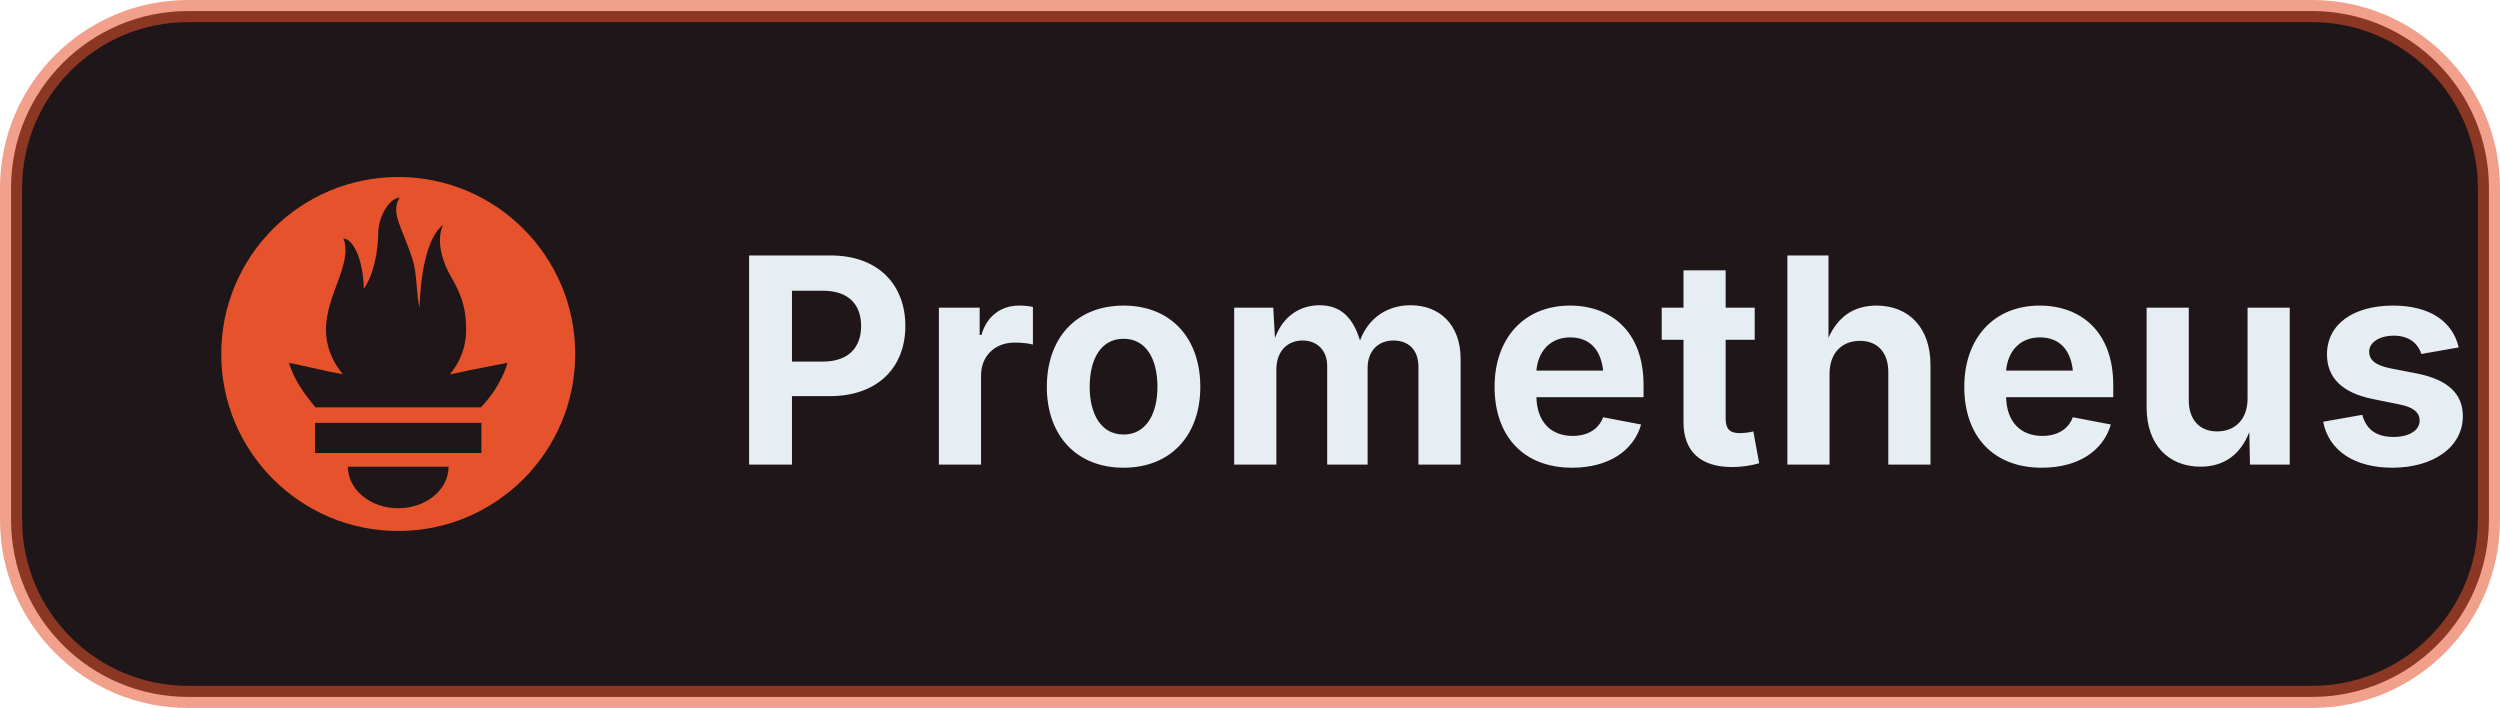
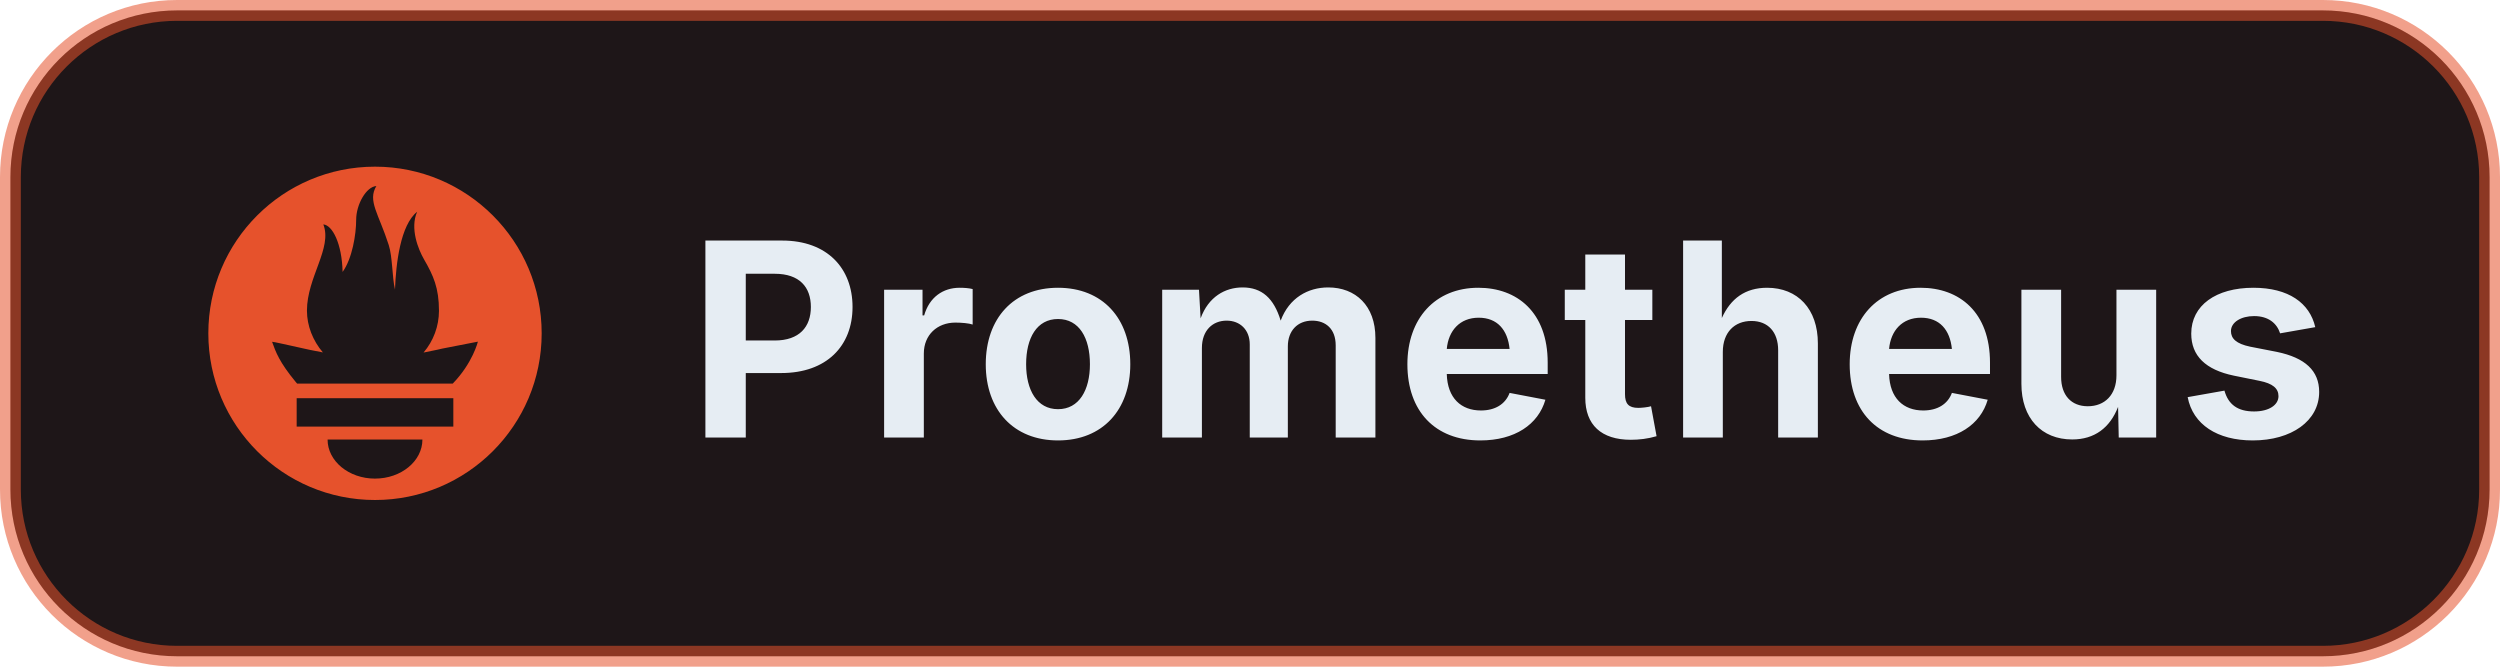
- <svg xmlns="http://www.w3.org/2000/svg" viewBox="0 0 113 32" width="113" height="32" font-family="Pretendard, -apple-system, BlinkMacSystemFont, 'Segoe UI', Inter, sans-serif">
-   <rect x="0.5" y="0.5" width="112" height="31" rx="8" fill="#0d1117" />
-   <rect x="0.5" y="0.5" width="112" height="31" rx="8" fill="#E6522C" fill-opacity="0.08" />
-   <rect x="0.5" y="0.5" width="112" height="31" rx="8" fill="none" stroke="#E6522C" stroke-opacity="0.55" />
+ <svg xmlns="http://www.w3.org/2000/svg" viewBox="0 0 120 32" width="120" height="32" font-family="Pretendard, -apple-system, BlinkMacSystemFont, 'Segoe UI', Inter, sans-serif">
+   <rect x="0.5" y="0.5" width="119" height="31" rx="8" fill="#0d1117" />
+   <rect x="0.5" y="0.5" width="119" height="31" rx="8" fill="#E6522C" fill-opacity="0.08" />
+   <rect x="0.5" y="0.5" width="119" height="31" rx="8" fill="none" stroke="#E6522C" stroke-opacity="0.55" />
  <g transform="translate(10,8) scale(0.6666667)">
    <path d="M12 0C5.373 0 0 5.372 0 12c0 6.627 5.373 12 12 12s12-5.373 12-12c0-6.628-5.373-12-12-12zm0 22.46c-1.885 0-3.414-1.26-3.414-2.814h6.828c0 1.553-1.528 2.813-3.414 2.813zm5.64-3.745H6.36v-2.046h11.28v2.046zm-.04-3.098H6.391c-.037-.043-.075-.086-.111-.13-1.155-1.401-1.427-2.133-1.69-2.879-.005-.025 1.4.287 2.395.511 0 0 .513.119 1.262.255-.72-.843-1.147-1.915-1.147-3.01 0-2.406 1.845-4.508 1.18-6.207.648.053 1.34 1.367 1.387 3.422.689-.951.977-2.69.977-3.755 0-1.103.727-2.385 1.454-2.429-.648 1.069.168 1.984.894 4.256.272.854.237 2.29.447 3.201.07-1.892.395-4.652 1.595-5.605-.529 1.2.079 2.702.494 3.424.671 1.164 1.078 2.047 1.078 3.716a4.642 4.642 0 01-1.11 2.996c.792-.149 1.34-.283 1.34-.283l2.573-.502s-.374 1.538-1.81 3.019z" fill="#E6522C" />
  </g>
  <text x="33" y="21" font-size="13" font-weight="700" letter-spacing="0.2" fill="#e6edf3">Prometheus</text>
</svg>
